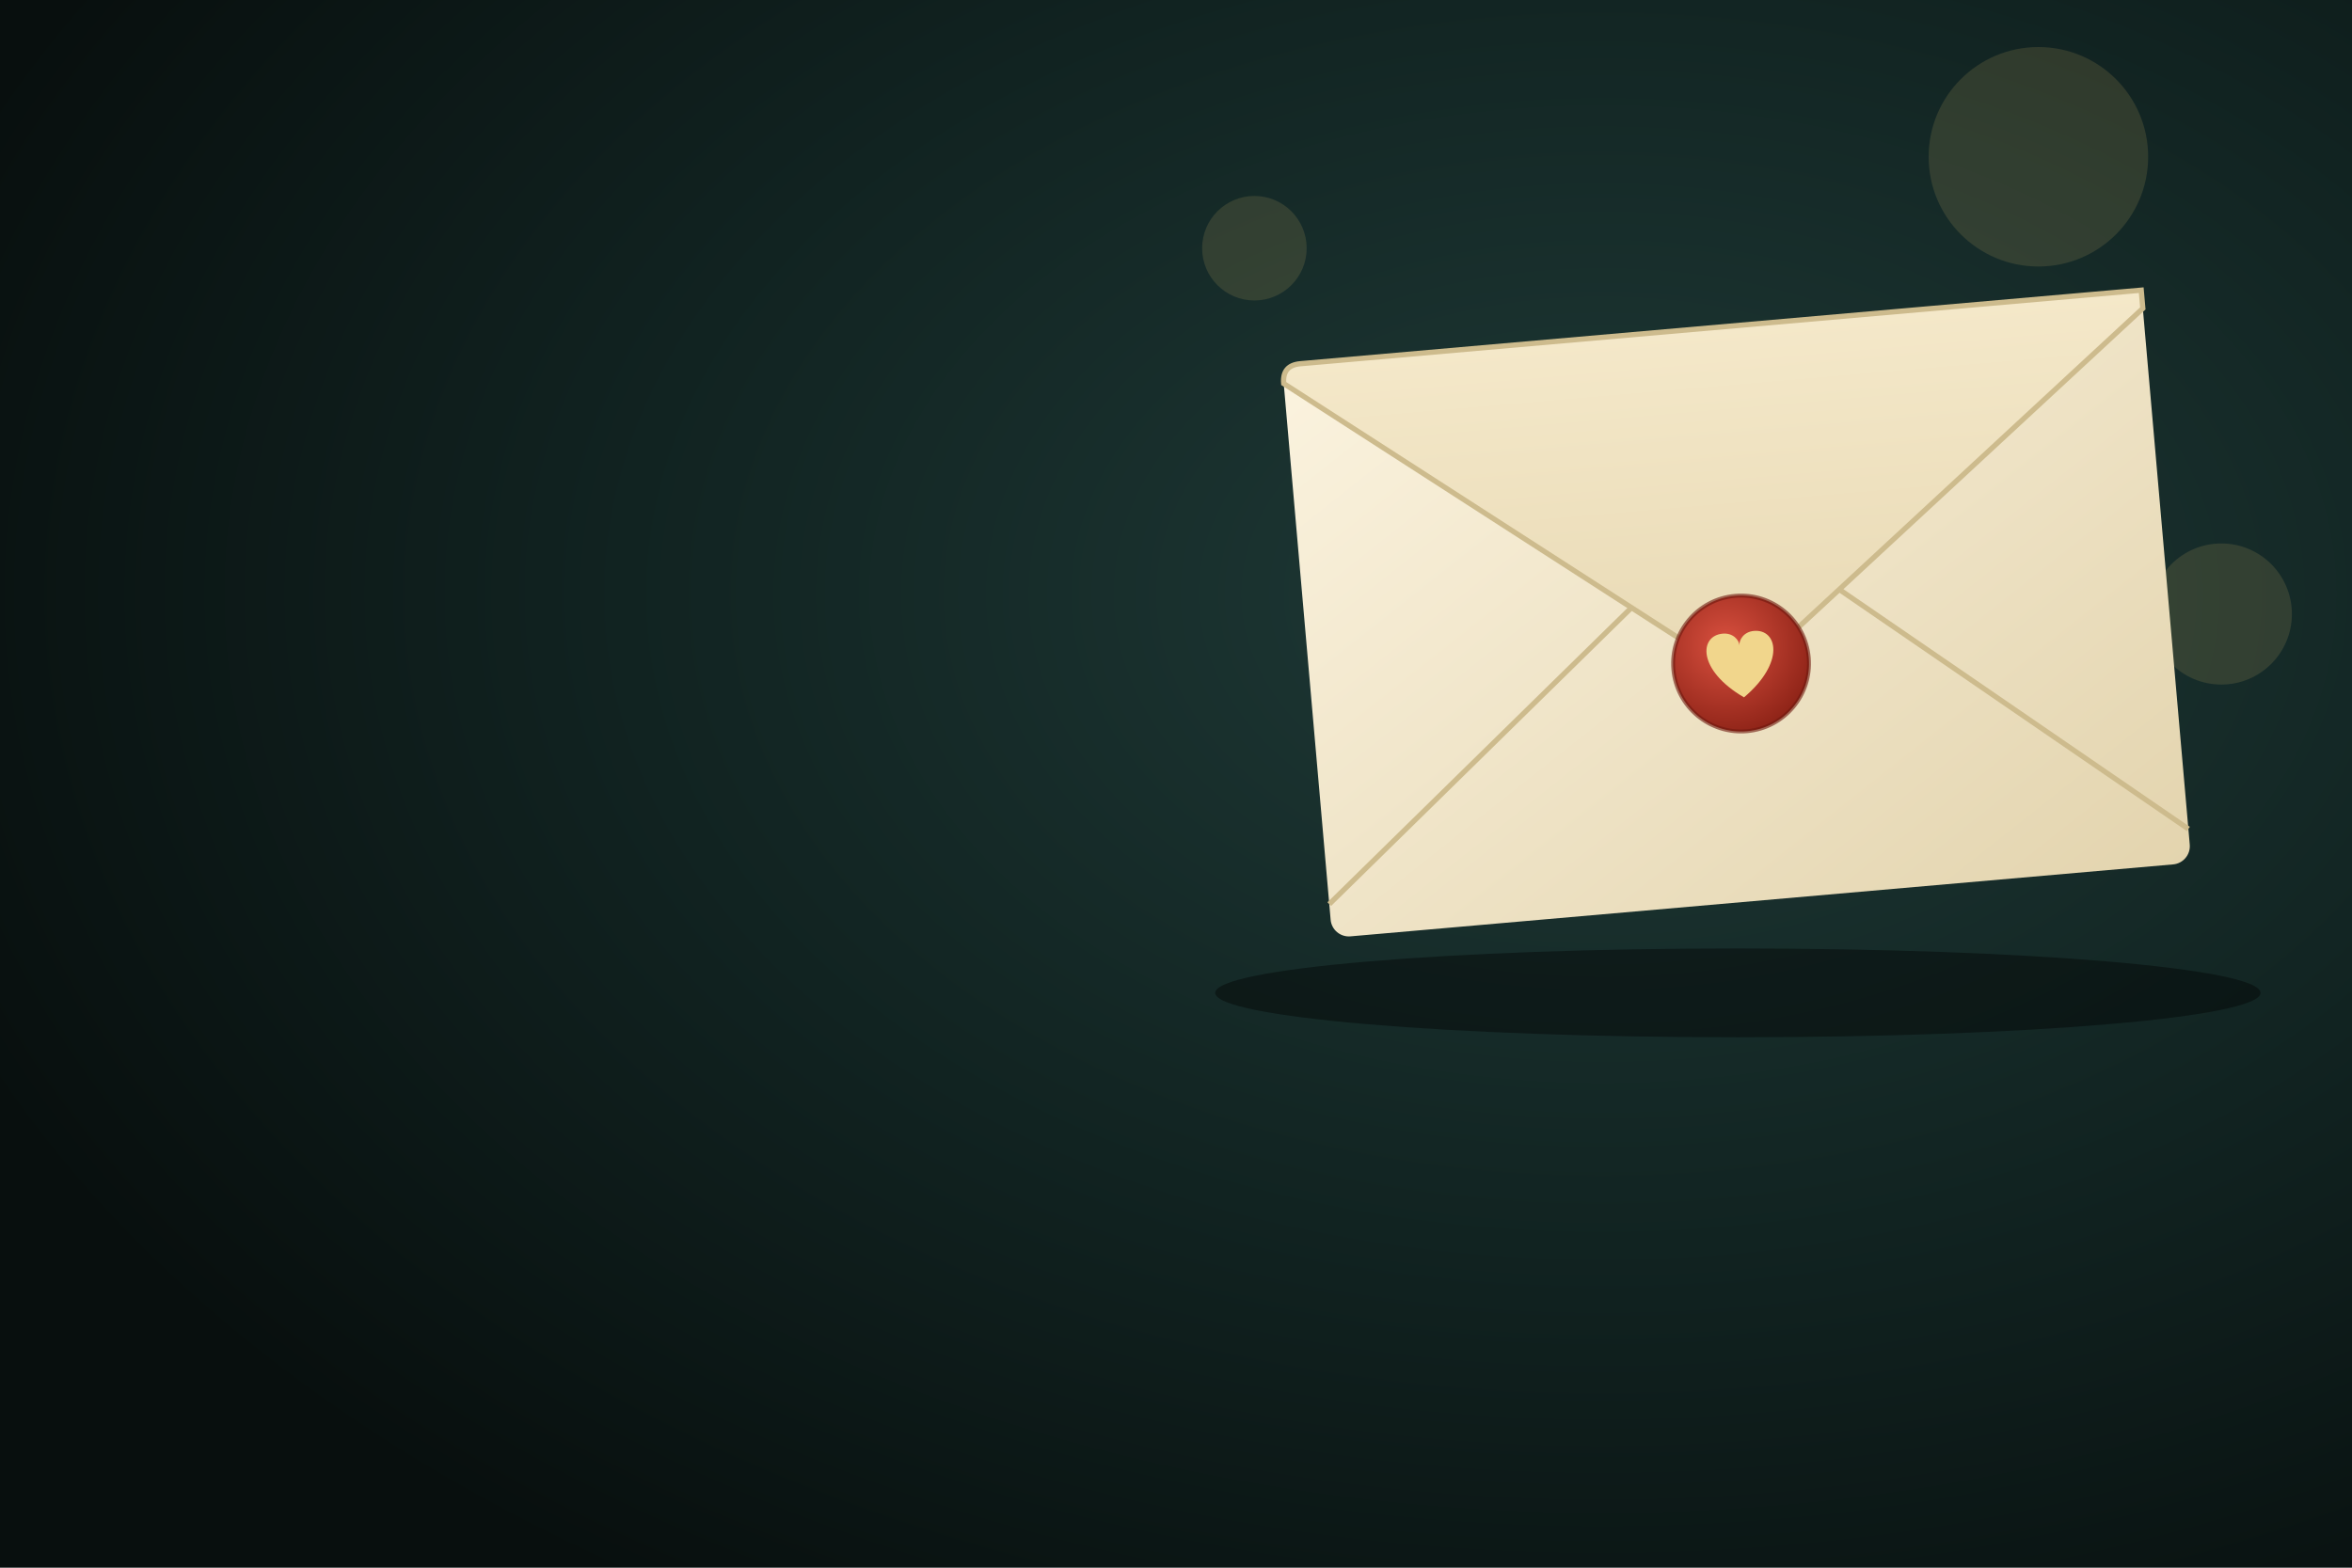
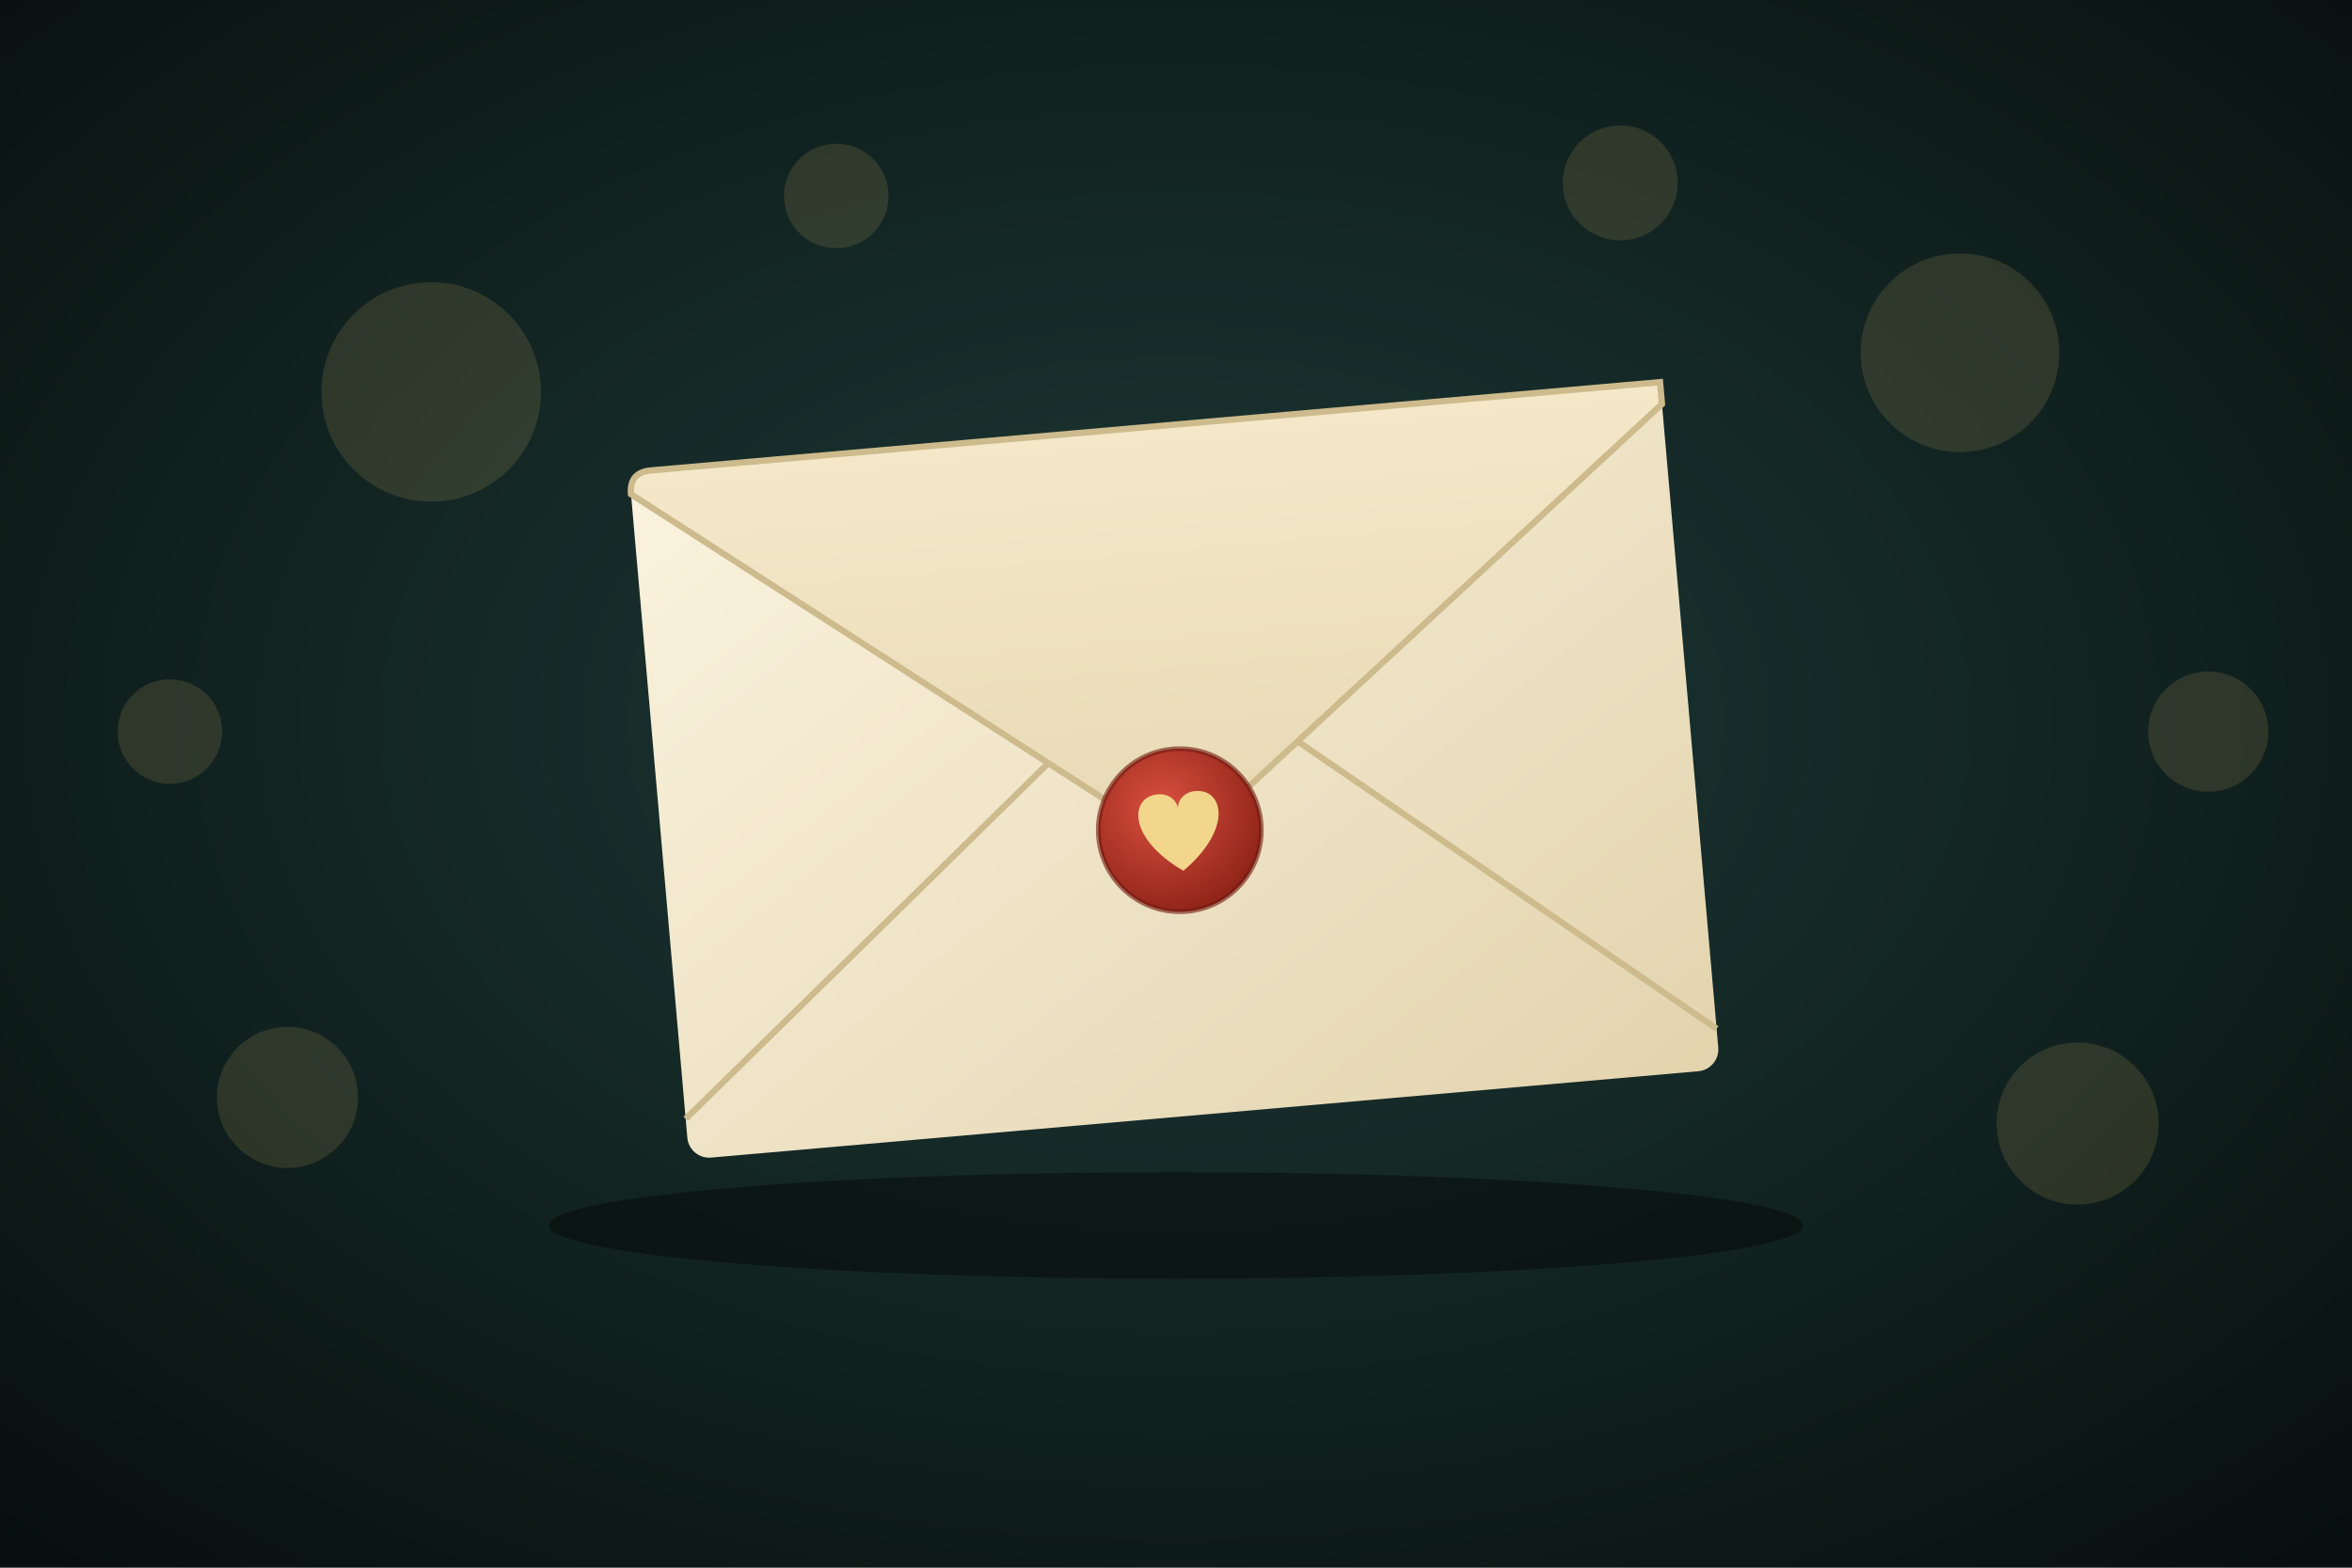
<svg xmlns="http://www.w3.org/2000/svg" viewBox="0 0 1800 1200" width="1800" height="1200">
  <defs>
-     <radialGradient id="bg" cx="68%" cy="38%" r="75%">
+     <radialGradient id="bg" cx="50%" cy="46%" r="72%">
      <stop offset="0" stop-color="#1f3a37" />
      <stop offset="0.55" stop-color="#112321" />
      <stop offset="1" stop-color="#080f0e" />
    </radialGradient>
    <linearGradient id="env" x1="0" y1="0" x2="1" y2="1">
      <stop offset="0" stop-color="#fbf3df" />
      <stop offset="1" stop-color="#e3d4ae" />
    </linearGradient>
    <linearGradient id="flap" x1="0" y1="0" x2="0" y2="1">
      <stop offset="0" stop-color="#f4e8c9" />
      <stop offset="1" stop-color="#e8d9b4" />
    </linearGradient>
    <radialGradient id="seal" cx="40%" cy="35%" r="70%">
      <stop offset="0" stop-color="#d9503f" />
      <stop offset="1" stop-color="#8c2216" />
    </radialGradient>
  </defs>
  <rect width="1800" height="1200" fill="url(#bg)" />
  <g fill="#e9c46f" opacity="0.14">
-     <circle cx="1560" cy="120" r="84" />
-     <circle cx="960" cy="190" r="40" />
-     <circle cx="1700" cy="470" r="54" />
+     <circle cx="330" cy="300" r="84" />
+     <circle cx="1500" cy="270" r="76" />
+     <circle cx="220" cy="840" r="54" />
+     <circle cx="1590" cy="860" r="62" />
+     <circle cx="640" cy="150" r="40" />
+     <circle cx="1240" cy="140" r="44" />
+     <circle cx="130" cy="560" r="40" />
+     <circle cx="1690" cy="560" r="46" />
  </g>
-   <ellipse cx="1330" cy="760" rx="400" ry="34" fill="#000" opacity="0.4" />
-   <g transform="rotate(-5 1330 480)">
-     <rect x="1000" y="250" width="660" height="440" rx="14" fill="url(#env)" />
-     <path d="M1000 664 L1260 450 M1660 664 L1400 450" stroke="#cdbb8d" stroke-width="4" fill="none" />
-     <path d="M1000 264 L1330 520 L1660 264 L1660 250 Q1660 250 1646 250 L1014 250 Q1000 250 1000 264z" fill="url(#flap)" stroke="#cdbb8d" stroke-width="4" />
-     <circle cx="1330" cy="508" r="52" fill="url(#seal)" />
-     <circle cx="1330" cy="508" r="52" fill="none" stroke="#6e170e" stroke-width="3" opacity="0.6" />
-     <path d="M1330 534 C1296 510 1300 484 1318 484 C1326 484 1330 490 1330 494 C1330 490 1334 484 1342 484 C1360 484 1364 510 1330 534z" fill="#f1d68c" />
+   <g transform="translate(900 590) scale(1.2) translate(-1330 -470)">
+     <ellipse cx="1330" cy="760" rx="400" ry="34" fill="#000" opacity="0.4" />
+     <g transform="rotate(-5 1330 480)">
+       <rect x="1000" y="250" width="660" height="440" rx="14" fill="url(#env)" />
+       <path d="M1000 664 L1260 450 M1660 664 L1400 450" stroke="#cdbb8d" stroke-width="4" fill="none" />
+       <path d="M1000 264 L1330 520 L1660 264 L1660 250 Q1660 250 1646 250 L1014 250 Q1000 250 1000 264z" fill="url(#flap)" stroke="#cdbb8d" stroke-width="4" />
+       <circle cx="1330" cy="508" r="52" fill="url(#seal)" />
+       <circle cx="1330" cy="508" r="52" fill="none" stroke="#6e170e" stroke-width="3" opacity="0.6" />
+       <path d="M1330 534 C1296 510 1300 484 1318 484 C1326 484 1330 490 1330 494 C1330 490 1334 484 1342 484 C1360 484 1364 510 1330 534z" fill="#f1d68c" />
+     </g>
  </g>
</svg>
